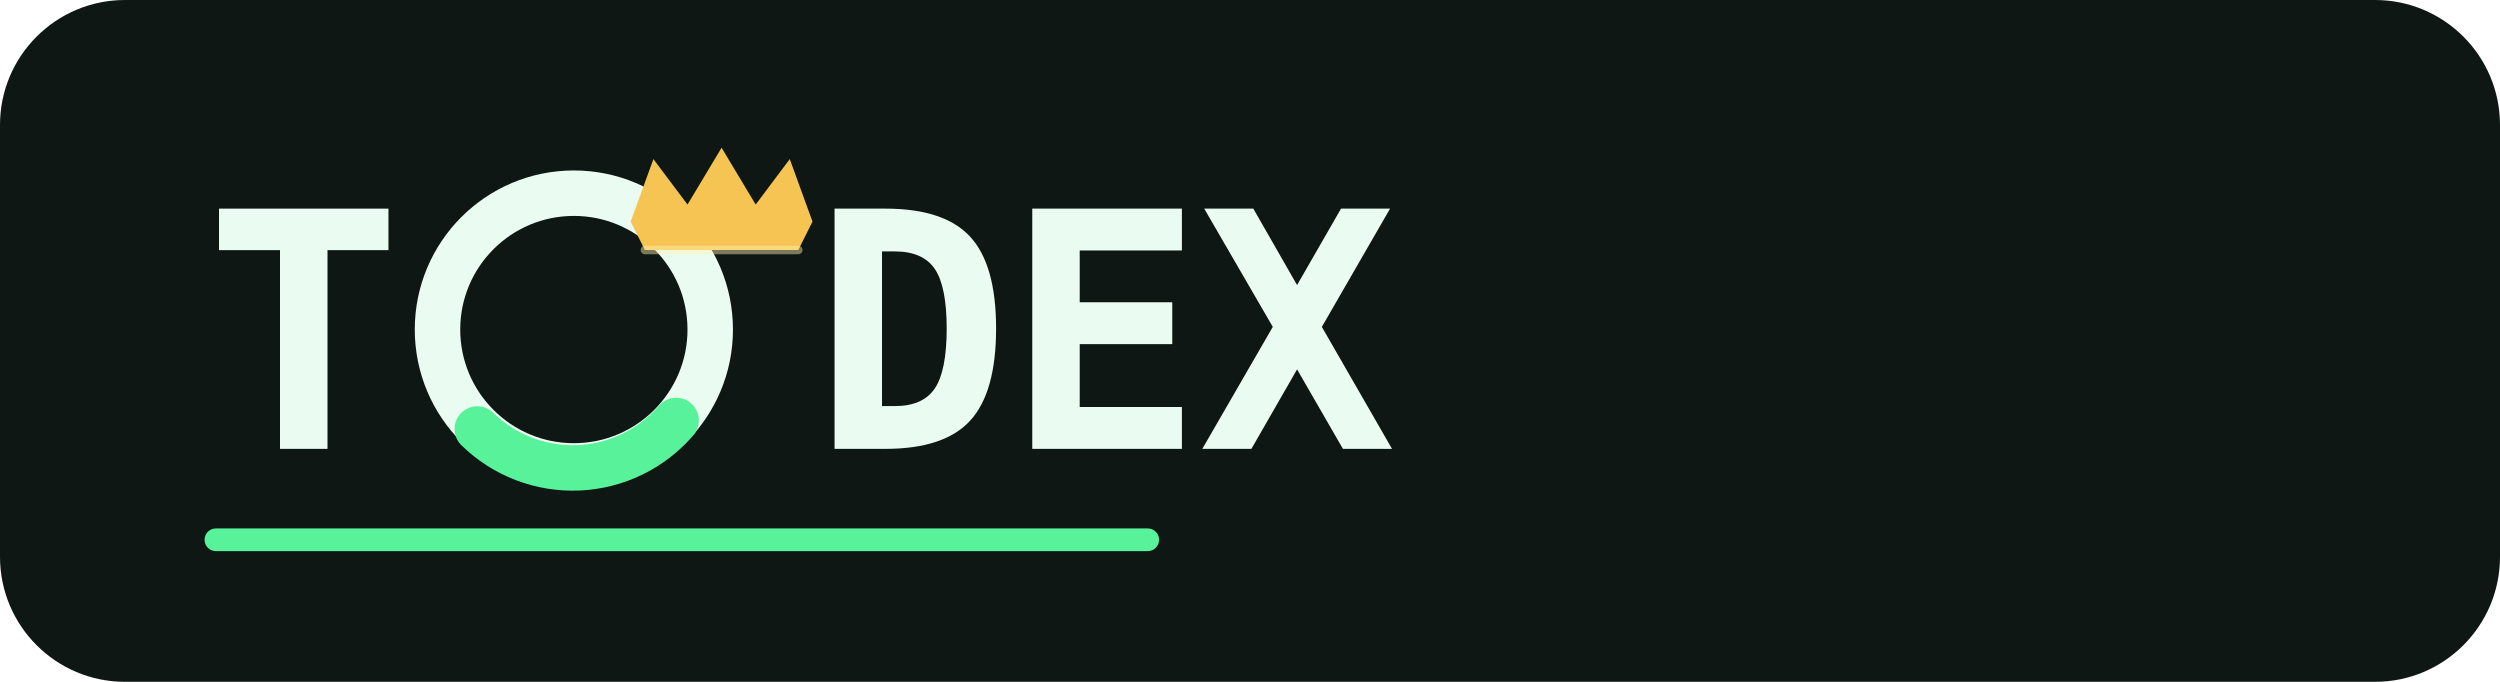
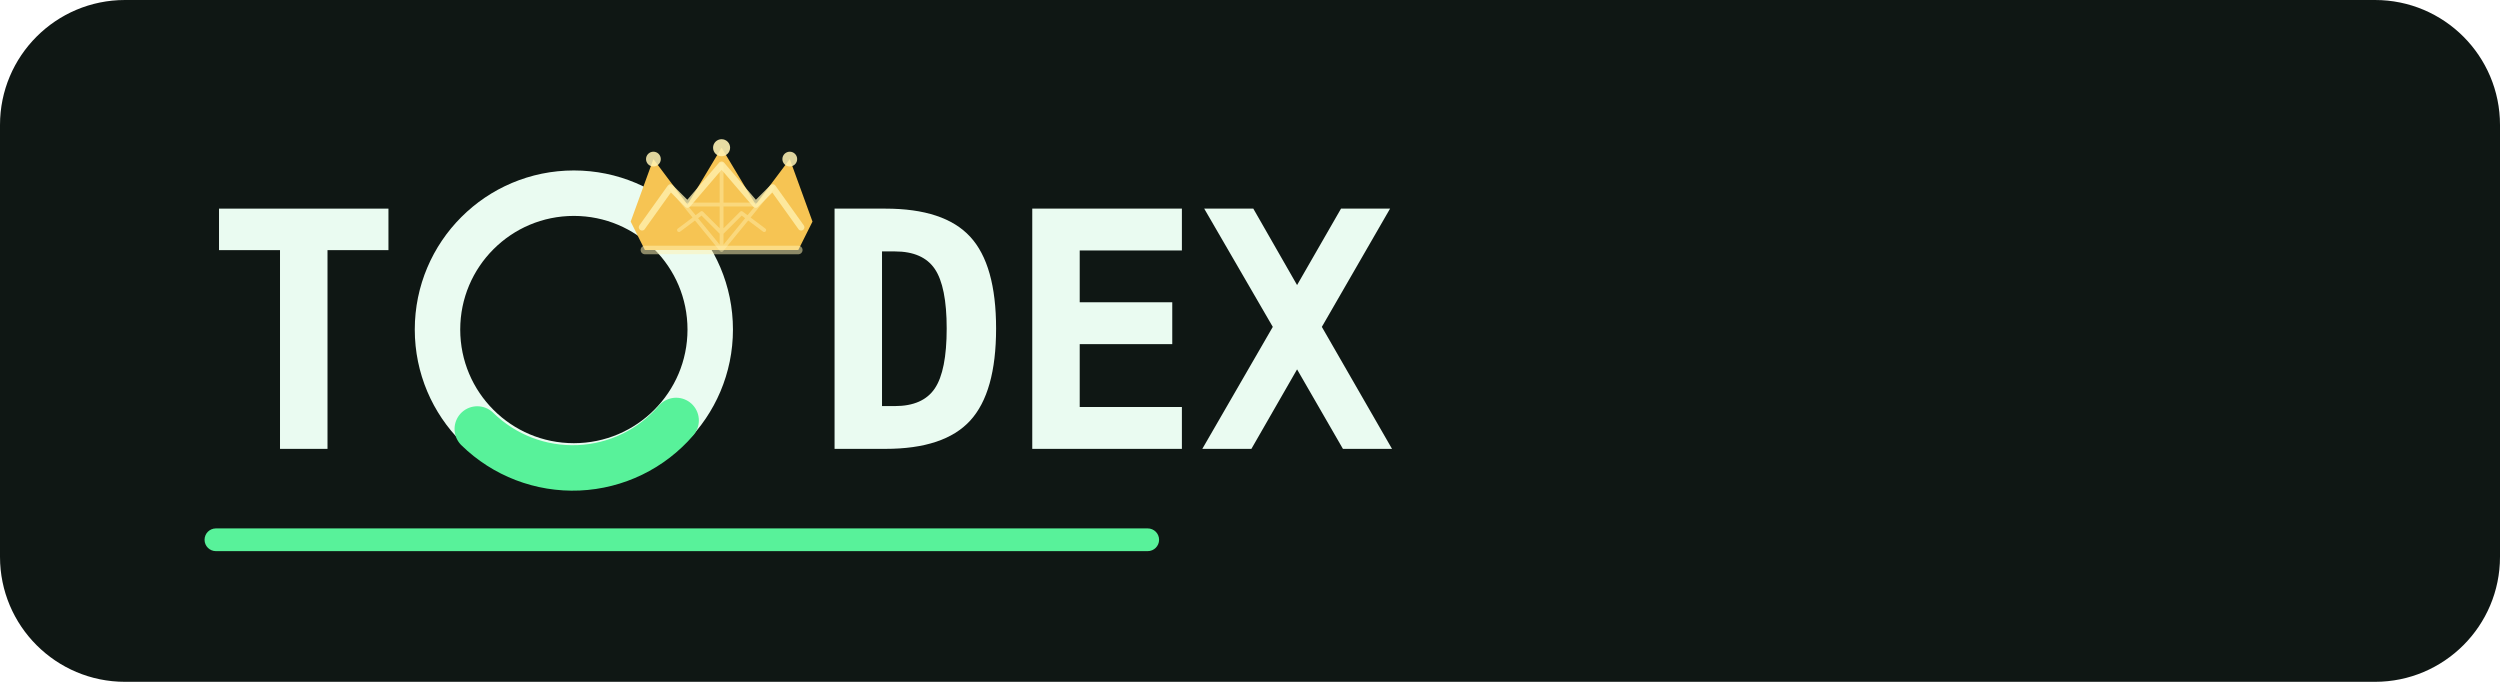
<svg xmlns="http://www.w3.org/2000/svg" width="880" height="240" viewBox="0 0 880 240" fill="none">
  <rect width="880" height="240" rx="44" fill="#0F1714" />
  <g font-family="SF Mono, Menlo, Monaco, Consolas, monospace" font-size="116" font-weight="800" letter-spacing="-2">
    <text x="72" y="158" fill="#EAFBF1">T</text>
    <text x="286" y="158" fill="#EAFBF1">DEX</text>
  </g>
  <circle cx="202" cy="116" r="48" stroke="#EAFBF1" stroke-width="16" />
  <path d="M168 151A48 48 0 0 0 238 148" stroke="#58F29A" stroke-width="16" stroke-linecap="round" />
  <path d="M222 78L230 56L242 72L254 52L266 72L278 56L286 78L281 88H227L222 78Z" fill="#F6C453" />
-   <path d="M227 88H281" stroke="#FFF2B2" stroke-width="3" stroke-linecap="round" opacity="0.45" />
+   <path d="M227 88H281" stroke="#FFF2B2" stroke-width="3" stroke-linecap="round" opacity="0.52" />
+   <path d="M226 80L236 66L242 72L254 58L266 72L272 66L282 80" stroke="#FFF2B2" stroke-width="2.3" stroke-linecap="round" stroke-linejoin="round" opacity="0.78" />
+   <path d="M236 66L254 88M254 58L254 88M272 66L254 88M242 72L266 72M239 81L247 75L254 82L261 75L269 81" stroke="#FFF2B2" stroke-width="1.35" stroke-linecap="round" stroke-linejoin="round" opacity="0.44" />
+   <circle cx="230" cy="56" r="2.6" fill="#FFF2B2" opacity="0.86" />
+   <circle cx="254" cy="52" r="3" fill="#FFF2B2" opacity="0.90" />
+   <circle cx="278" cy="56" r="2.6" fill="#FFF2B2" opacity="0.86" />
  <rect x="72" y="186" width="336" height="8" rx="4" fill="#58F29A" />
</svg>
